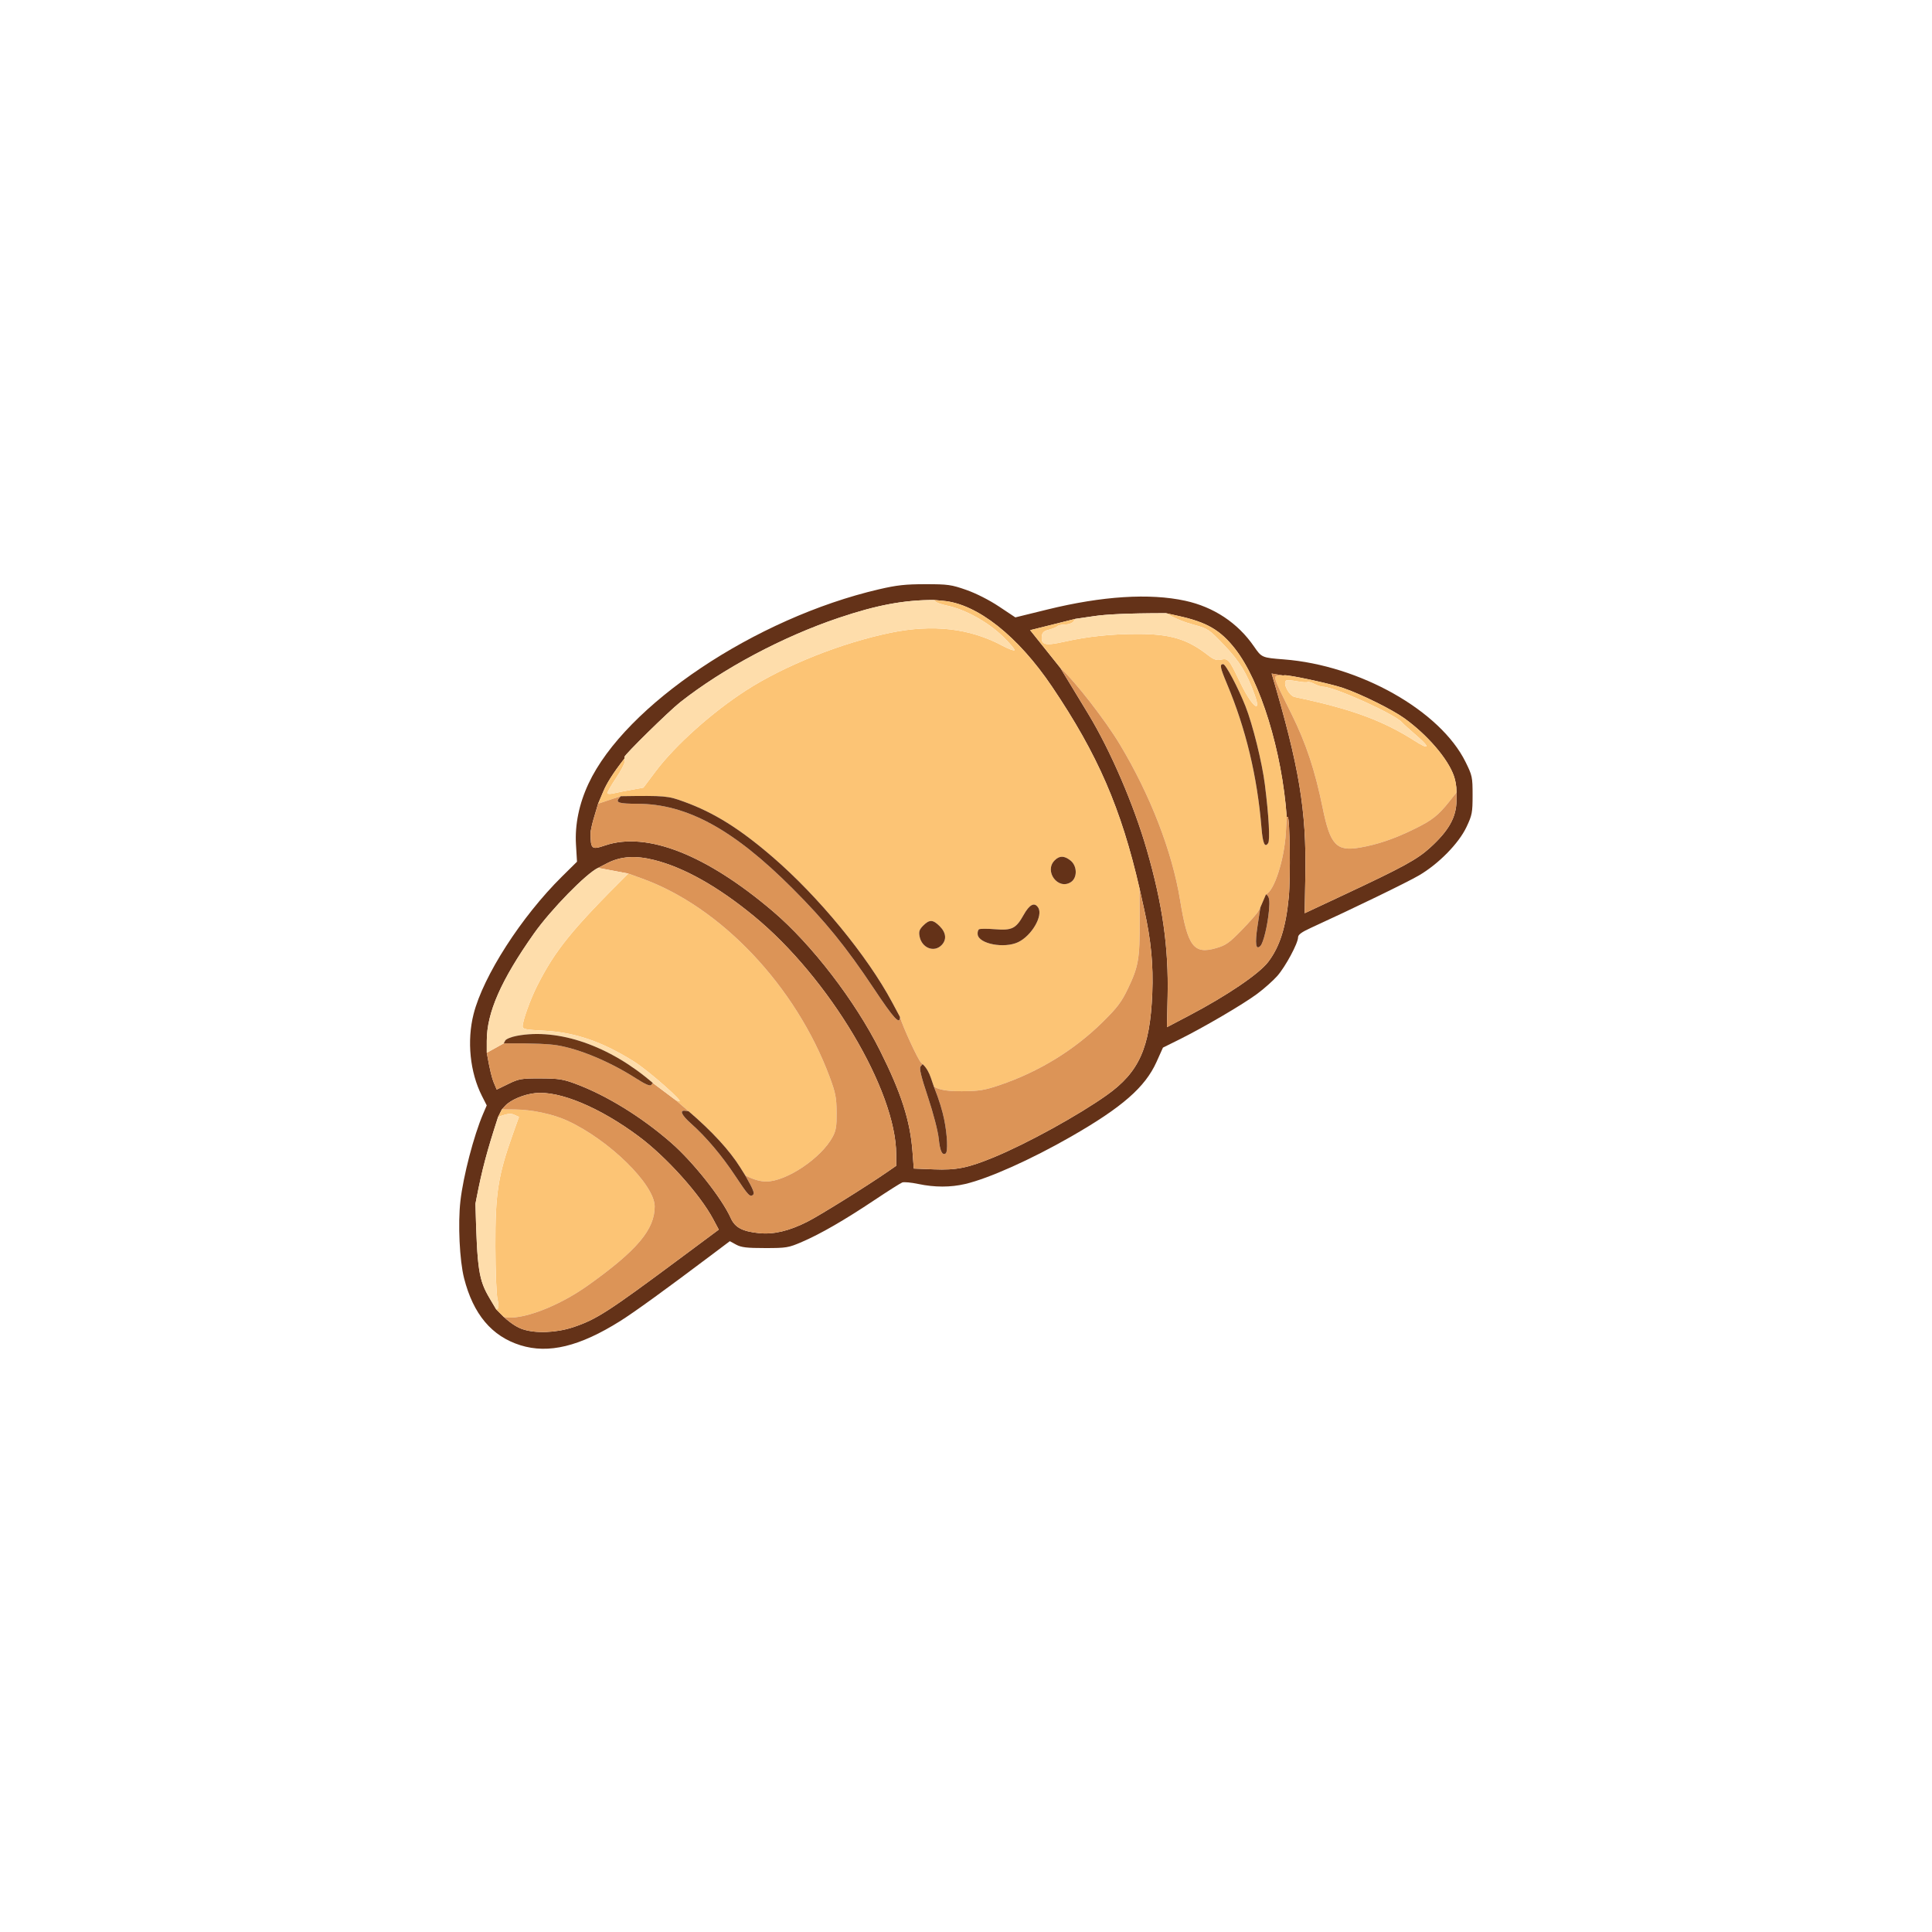
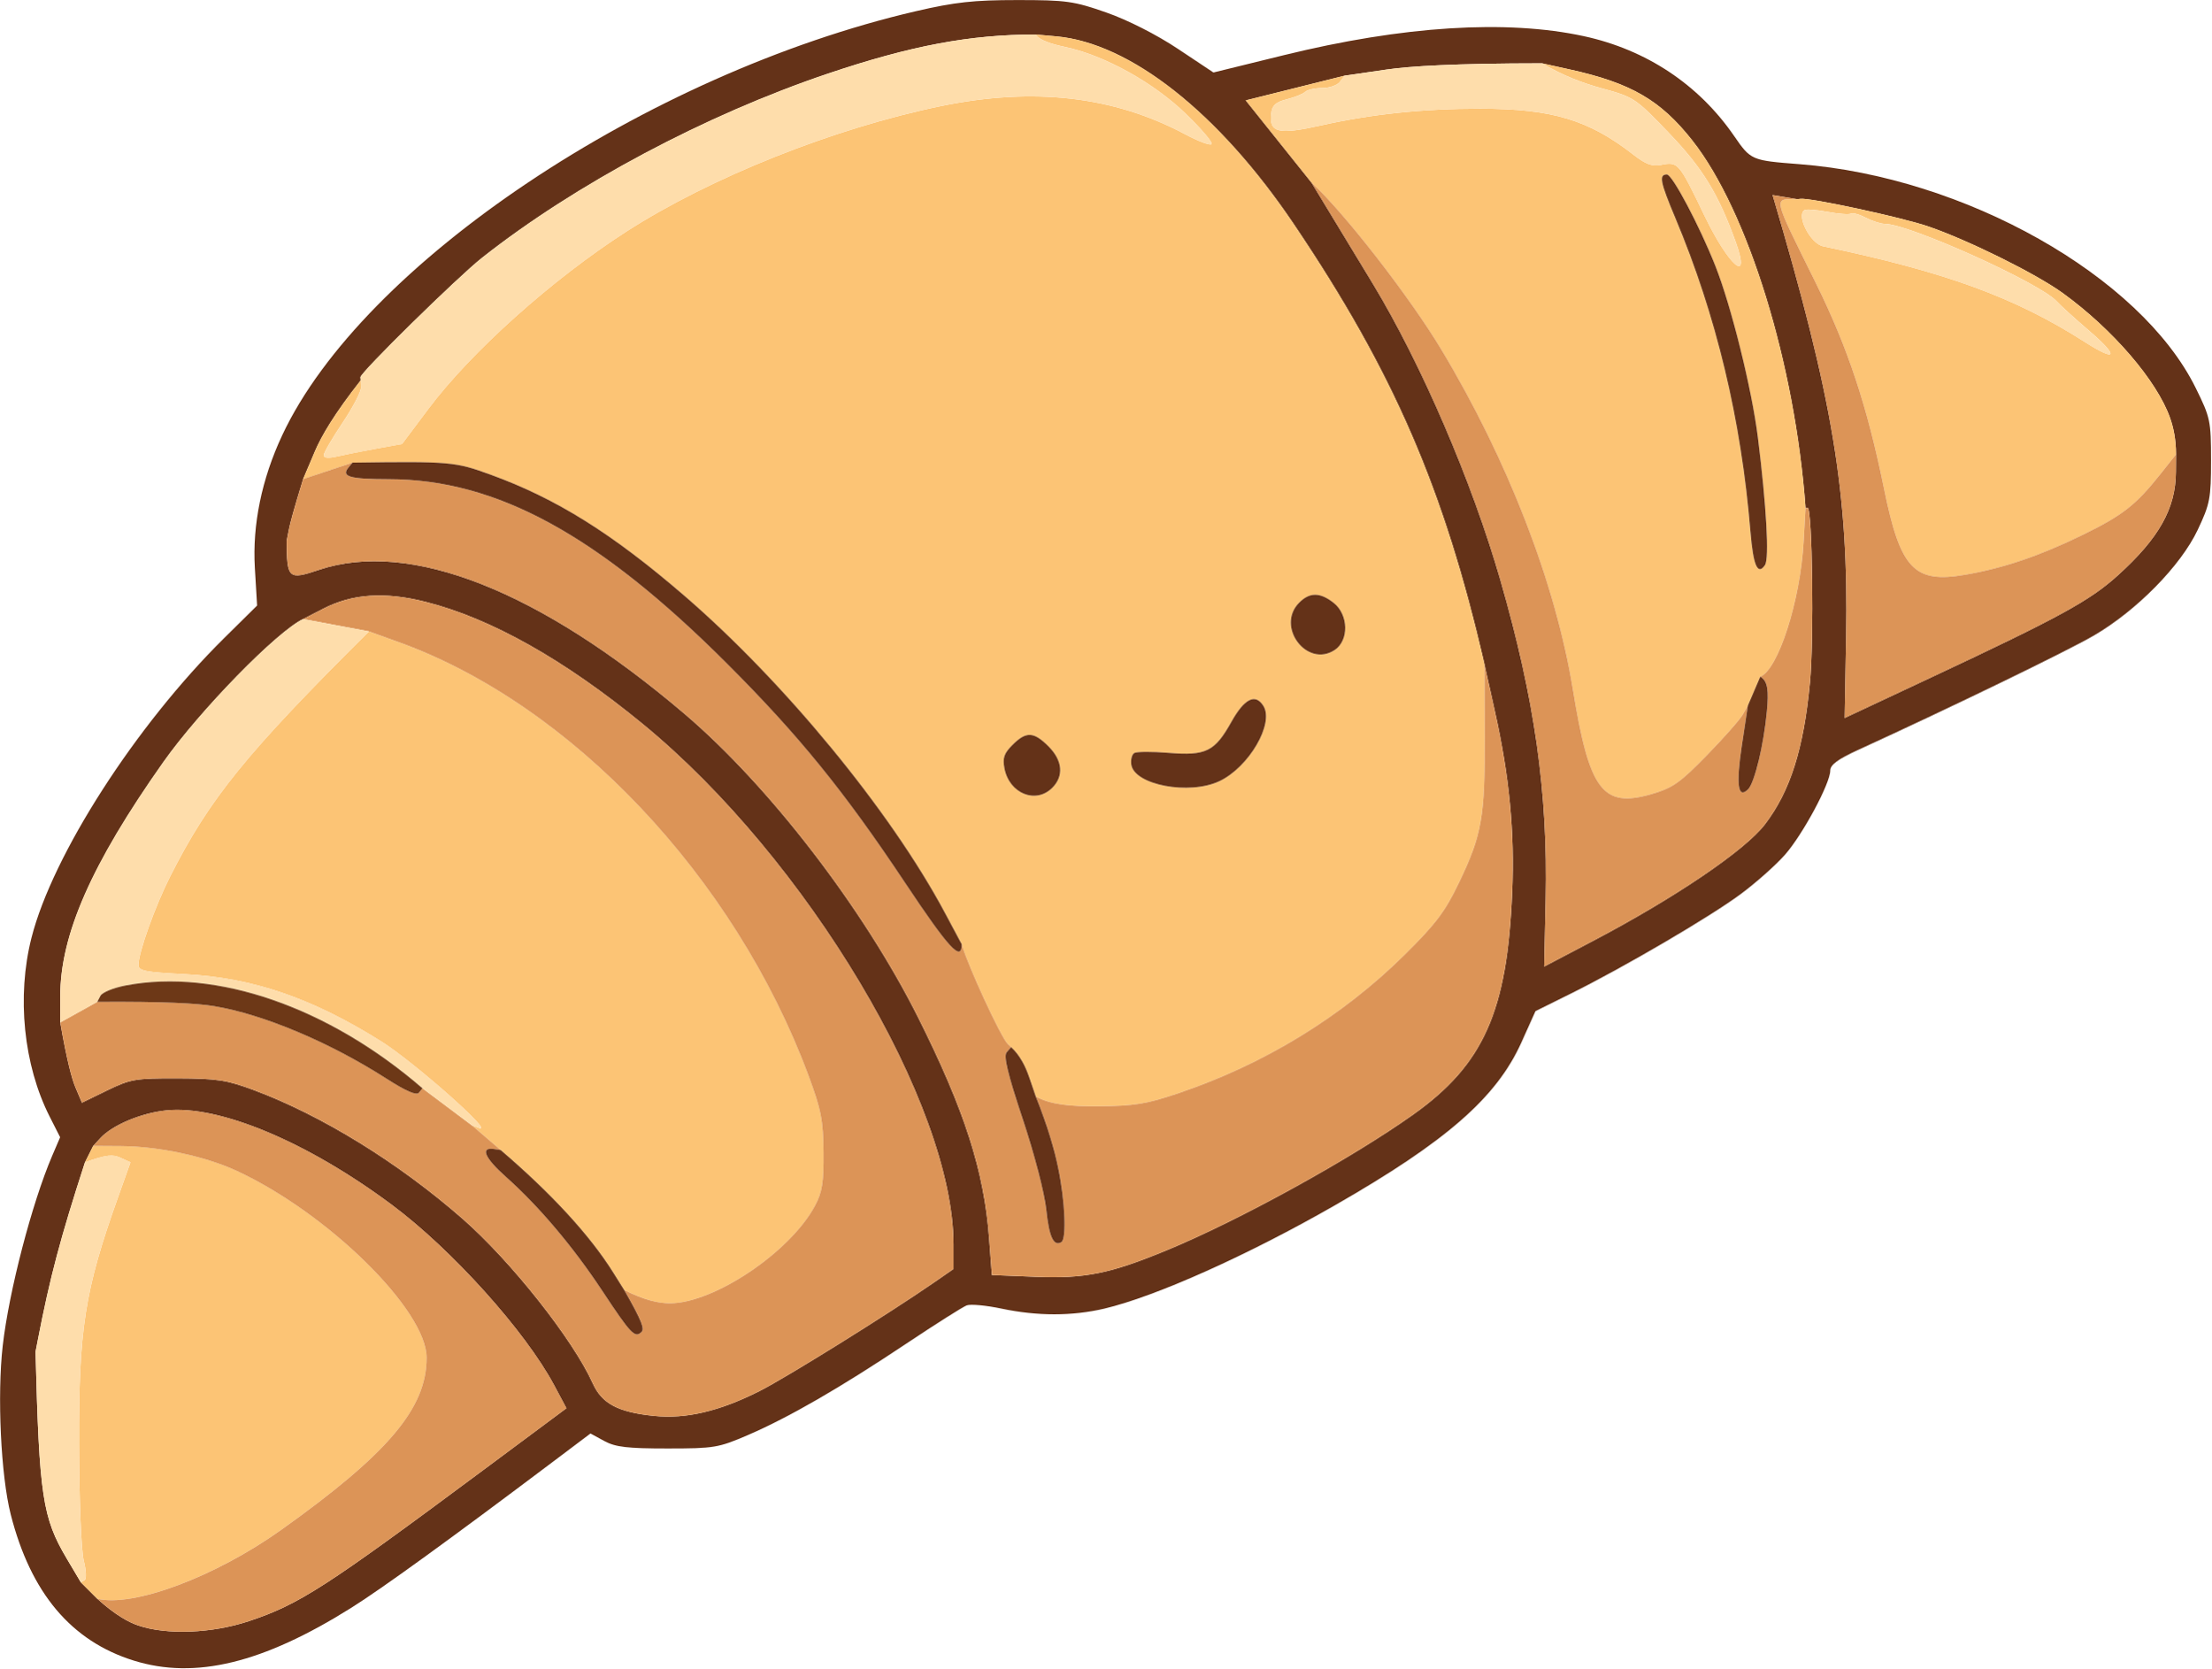
- <svg xmlns="http://www.w3.org/2000/svg" width="1024" height="1024" viewBox="0 0 1024 1024">
+ <svg xmlns="http://www.w3.org/2000/svg" viewBox="243.37 309.62 537.15 405.27">
  <path fill="#643218" d="M244.035 636.514c1.507-13.196 7.096-34.656 12.015-46.132l1.927-4.494-2.554-5.04c-6.335-12.502-8.026-29.162-4.406-43.41 5.12-20.149 25.339-51.598 46.823-72.827l7.983-7.888-.544-9.119c-.627-10.51 1.655-21.592 6.641-32.246 19.48-41.629 88.462-87.783 153.972-103.021 9.453-2.199 14.021-2.701 24.608-2.702 11.91-.001 13.727.253 21.666 3.034 5.173 1.812 12.157 5.357 17.327 8.797l8.66 5.763 17.113-4.208c28.941-7.115 54.079-8.705 72.897-4.611 15.16 3.298 27.874 11.738 36.459 24.203 4.086 5.932 4.203 5.983 15.878 6.884 40.197 3.104 82.835 27.171 96.262 54.335 3.568 7.219 3.738 8.019 3.738 17.615 0 9.268-.254 10.589-3.251 16.916-4.131 8.721-14.831 19.6-25.249 25.667-6.431 3.745-34.414 17.322-57.25 27.775-4.913 2.249-6.75 3.612-6.75 5.008 0 3.124-6.681 15.543-11.002 20.452-2.204 2.504-7.043 6.803-10.753 9.553-7.507 5.565-28.324 17.756-41.354 24.218l-8.497 4.214-3.413 7.586c-6.039 13.419-18.253 24.084-45.381 39.625-21.163 12.124-43.484 22.12-55.969 25.064-7.776 1.834-16.271 1.835-24.916.003-3.732-.791-7.557-1.148-8.5-.794s-7.565 4.548-14.715 9.319c-16.027 10.695-28.481 17.884-38.415 22.173-7.171 3.096-8.239 3.274-19.585 3.274-9.724 0-12.634-.346-15.342-1.823l-3.342-1.824-9.158 6.895c-25.037 18.849-41.462 30.743-48.921 35.426-21.494 13.494-37.98 17.497-52.882 12.84-15.201-4.75-25.011-16.41-29.883-35.514-2.391-9.378-3.315-28.917-1.937-40.986M263 694l4 4c4.263 3.859 7.493 5.658 9.928 6.489 6.953 2.372 17.916 1.945 26.896-1.047 12.234-4.076 18.447-8.081 56.911-36.675l20.235-15.043-2.999-5.612c-7.019-13.132-24.793-32.893-39.358-43.757-20.57-15.344-42.016-24.329-54.86-22.987-6.114.639-13.092 3.575-16.003 6.733L266 588l-2 4c-5.975 18.41-8.478 27.845-11.448 43.156L252 638c.903 35.053 1.7 40.331 7.587 50.25zm341-223c-9.814-42.653-22.114-71.039-46.365-107-18.164-26.936-39.667-43.923-57.661-45.55L495 318c-15.953 0-30.361 2.71-50.5 9.499-29.728 10.021-61.319 26.837-84 44.712-5.972 4.707-29.655 27.969-29.564 29.039l.064.75c-6.404 8.138-9.555 13.538-11.132 17.25L317 426c-2.253 7.321-3.152 10.696-3.453 12.223L313 441c.043 9.21.423 9.553 7.816 7.062 22.095-7.443 53.599 4.961 88.881 34.993 20.55 17.492 43.543 47.4 56.766 73.84 11.259 22.512 15.949 37.122 17.187 53.537l.673 8.932 10.588.423c12.076.483 18.106-.737 31.985-6.474 17.541-7.251 44.605-22.152 59.722-32.883 17.159-12.18 22.931-25.101 24.115-53.983.612-14.932-.644-28.049-4.233-44.197zm-34-143-24 6 16 20a28703 28703 0 0 1 14.865 24.5c11.793 19.467 24.064 47.975 30.992 72 8.348 28.949 11.571 51.663 11.003 77.536l-.36 16.393 11.682-6.135c20.103-10.558 37.176-22.132 41.99-28.464 6.131-8.064 9.357-18.223 10.903-34.33.998-10.398.584-42.5-.548-42.5H682c-2.517-34.913-13.972-72.095-27.498-89.252-7.734-9.811-14.892-13.962-29.752-17.253L618 325c-21.312.012-32.112.687-37.75 1.508zm202 92c0-3.68-.652-6.596-1.448-8.853-3.194-9.052-13.904-21.518-26.052-30.324-6.515-4.723-22.961-12.874-32.707-16.211-6.49-2.222-28.611-6.999-31.043-6.703L680 358l-6-1c14.649 49.427 18.49 72.497 17.859 107.265l-.359 19.766 21.114-9.898c31.155-14.605 38.456-18.6 45.275-24.771 10.006-9.055 14.029-16.227 14.084-25.112zM258 558c1.627 9.295 2.813 13.683 3.685 15.747l1.586 3.753 6.114-2.976c5.673-2.761 6.909-2.972 17.115-2.937 9.537.033 11.998.41 18.5 2.836 16.535 6.17 35.089 17.602 50.695 31.237 11.75 10.265 26.871 29.367 31.642 39.97 2.238 4.973 6.141 7.056 14.908 7.954 7.77.796 15.87-1.106 25.623-6.018 6.407-3.227 31.286-18.712 42.382-26.38l4.75-3.282v-5.994c0-33.972-35.632-93.667-75.431-126.369-19.03-15.637-36.9-25.698-52.769-29.711-9.977-2.523-17.824-1.997-24.945 1.67L317 460c-6.312 2.967-25.108 22.213-34 34.813-17.453 24.732-25 41.907-25 56.897z" />
  <path fill="#fcc475" d="m329 422-12 4 2.868-6.75c1.577-3.712 4.728-9.112 11.132-17.25l.048 1.796c.026.988-1.999 4.848-4.5 8.578S322 419.627 322 420.203c0 .67 1.17.774 3.25.288 1.788-.418 6.068-1.269 9.512-1.892l6.263-1.133 6.409-8.54c10.403-13.861 30.042-31.451 48.066-43.049 20.504-13.194 50.447-25.132 76.5-30.501 22.497-4.636 41.931-2.394 59.253 6.839 3.18 1.695 6.08 2.786 6.444 2.422s-2.414-3.647-6.172-7.295c-7.89-7.66-19.831-14.285-29.416-16.319-3.392-.72-6.379-1.694-7.109-3.023l4.974.45c17.994 1.627 39.497 18.614 57.661 45.55 24.251 35.961 36.551 64.347 46.365 107l.063 17.25c.072 19.913-.663 24.127-6.236 35.75-3.386 7.062-5.619 10.028-13.201 17.53-15.207 15.048-34.065 26.6-54.936 33.654-7.856 2.655-10.714 3.118-19.69 3.187-6.548.05-11.347-.381-15-2.371l-1.626-4.75c-.894-2.612-2.245-5.312-4.374-7.25l-.793-.75c-1.654-1.564-9.705-18.984-11.207-24.25l-4.142-7.75c-13.154-24.613-39.014-56.049-63.358-77.019-17.506-15.08-31.056-23.534-47-29.325-8.496-3.086-9.686-3.258-33.5-2.906m160.343 68.566c-2.07 2.07-2.448 3.182-1.952 5.75 1.176 6.09 7.608 8.685 11.609 4.684 2.859-2.859 2.513-6.641-.923-10.077-3.592-3.592-5.424-3.667-8.734-.357m29.575 1.984c-.568.351-.894 1.608-.725 2.794.709 4.976 14.127 7.496 21.439 4.026 7.158-3.397 13.344-14.014 10.651-18.283-1.956-3.101-4.608-1.771-7.774 3.897-4.033 7.22-6.155 8.265-15.283 7.521-4.001-.326-7.74-.306-8.308.045M559 456c-5.774 5.774 1.833 15.961 8.606 11.523 3.513-2.302 3.381-8.601-.241-11.45-3.313-2.606-5.81-2.628-8.365-.073M358 583l1.75.642c3.931 1.443-15.87-16.076-23.762-21.024-16.842-10.559-31.251-15.49-47.738-16.337-9.657-.496-11.25-.816-11.25-2.264 0-2.971 4.059-14.3 7.702-21.499C294.283 503.585 303.153 492.655 333 463l7.25 2.614c41.86 15.092 81.584 57.1 99.491 105.209 3.107 8.347 3.612 10.914 3.68 18.677.065 7.421-.302 9.711-2.09 13.051-6.027 11.257-24.518 23.68-35.249 23.68-2.604 0-6.163-.727-11.082-3.231l-2.661-4.25c-5.667-9.049-14.954-19.156-27.339-29.75z" />
  <path fill="#fcc475" d="m546 334 24-6-1.122 1.5c-.617.825-2.552 1.5-4.3 1.5s-3.606.415-4.128.922-2.525 1.32-4.45 1.807c-2.705.685-3.569 1.46-3.801 3.414-.56 4.713 1.698 5.269 12.013 2.955 12.372-2.775 24.826-4.083 38.788-4.075 17.444.01 26.34 2.694 37.291 11.249 2.847 2.224 4.478 2.824 6.547 2.41 4.216-.843 4.368-.667 10.615 12.318 5.898 12.261 11.354 16.914 7.621 6.5-4.208-11.74-8.059-18.028-16.303-26.62-8.089-8.431-8.446-8.668-16.271-10.812-4.4-1.206-9.463-3.065-14.5-6.068l6.75 1.495c14.86 3.291 22.018 7.442 29.752 17.253C668.028 360.905 679.483 398.087 682 433l-.463 8.25c-.805 14.335-6.183 31.052-10.537 32.75l-3 7-1.243 2.202c-.684 1.211-4.621 5.668-8.75 9.904-6.522 6.692-8.286 7.928-13.447 9.424-11.858 3.437-15.077-.852-19.079-25.421-4.197-25.763-15.776-55.684-31.972-82.616C585.78 381.64 569.742 361.03 562 354zm102.317 18c-1.984 0-1.636 1.803 2.034 10.53 9.962 23.693 16.037 49.054 18.264 76.251.674 8.23 1.765 10.734 3.531 8.097 1.069-1.596.359-14.329-1.73-31.033-1.463-11.7-6.45-31.829-10.296-41.557-3.881-9.816-10.486-22.288-11.803-22.288" />
  <path fill="#dc9457" d="m317 426 12-4-.96 1.16c-1.859 2.246.172 2.84 9.769 2.855 26.196.042 50.907 13.532 82.26 44.906 17.395 17.406 28.351 30.893 43.117 53.079C473.851 540.023 477 543.443 477 539c1.502 5.266 9.553 22.686 11.207 24.25l.793.75-1.079 1.25c-.792.917.251 5.243 3.915 16.25 2.842 8.539 5.302 18.015 5.711 22 .675 6.58 1.807 9.017 3.655 7.875 1.305-.806.91-9.917-.786-18.127-.871-4.217-2.446-9.823-5.416-17.248 3.653 1.99 8.452 2.421 15 2.371 8.976-.069 11.834-.532 19.69-3.187 20.871-7.054 39.729-18.606 54.936-33.654 7.582-7.502 9.815-10.468 13.201-17.53 5.573-11.623 6.308-15.837 6.236-35.75L604 471l2.5 11.25c3.589 16.148 4.845 29.265 4.233 44.197-1.184 28.882-6.956 41.803-24.115 53.983-15.117 10.731-42.181 25.632-59.722 32.883-13.879 5.737-19.909 6.957-31.985 6.474l-10.588-.423-.673-8.932c-1.238-16.415-5.928-31.025-17.187-53.537-13.223-26.44-36.216-56.348-56.766-73.84-35.282-30.032-66.786-42.436-88.881-34.993-7.393 2.491-7.773 2.148-7.816-7.062l.547-2.777c.301-1.527 1.2-4.902 3.453-12.223" />
  <path fill="#dc9457" d="M267 553c16.429-.114 24.416.385 28.349 1.035 11.94 1.974 28.048 8.746 41.854 17.595 4.762 3.052 7.332 4.17 7.923 3.444L346 574l12 9 7 6-1.642-.25c-3.397-.517-2.264 2.147 2.852 6.705 8.051 7.172 16.365 17.006 23.481 27.773 6.944 10.507 7.937 11.544 9.523 9.958.719-.719.23-2.448-4.214-10.186 4.919 2.504 8.478 3.231 11.082 3.231 10.731 0 29.222-12.423 35.249-23.68 1.788-3.34 2.155-5.63 2.09-13.051-.068-7.763-.573-10.33-3.68-18.677-17.907-48.109-57.631-90.117-99.491-105.209L333 463l-16-3 4.855-2.5c7.121-3.667 14.968-4.193 24.945-1.67 15.869 4.013 33.739 14.074 52.769 29.711C439.368 518.243 475 577.938 475 611.91v5.994l-4.75 3.282c-11.096 7.668-35.975 23.153-42.382 26.38-9.753 4.912-17.853 6.814-25.623 6.018-8.767-.898-12.67-2.981-14.908-7.954-4.771-10.603-19.892-29.705-31.642-39.97-15.606-13.635-34.16-25.067-50.695-31.237-6.502-2.426-8.963-2.803-18.5-2.836-10.206-.035-11.442.176-17.115 2.937l-6.114 2.976-1.586-3.753c-.872-2.064-2.058-6.452-3.685-15.747z" />
  <path fill="#fcc475" d="m263 694 .895-.494c.515-.285.439-2.299-.182-4.75-.611-2.412-1.107-14.654-1.145-28.256-.079-28.054 1.374-37.318 9.372-59.757l3.122-8.758-2.446-1.114c-1.8-.82-3.26-.818-8.616 1.129l2-4 6.744.042c9.134.057 20.441 2.47 28.063 5.992C322.977 604.277 347 627.898 347 639.453c0 12.25-9.333 23.293-35.364 41.845C295.661 692.683 275.762 700.129 267 698zM772 420l-3.75 4.724c-5.981 7.535-9.175 10.045-18.75 14.735-10.517 5.151-19.35 8.158-28.722 9.777-12.421 2.146-15.739-1.376-19.72-20.937-4.069-19.993-8.762-34.159-16.522-49.863C673.814 356.737 674.094 358 680 358l.75-.091c2.432-.296 24.553 4.481 31.043 6.703 9.746 3.337 26.192 11.488 32.707 16.211 12.148 8.806 22.858 21.272 26.052 30.324.796 2.257 1.448 5.173 1.448 8.853m-90.234-59.356c-2.095 1.295 1.412 8.147 4.502 8.794 29.776 6.235 46.561 12.372 63.58 23.246 7.822 4.998 8.368 3.558 1.035-2.726-3.503-3.002-7.047-6.218-7.876-7.147-3.929-4.403-35.836-18.797-41.713-18.817-.987-.003-3.078-.676-4.648-1.495s-3.207-1.27-3.639-1.003-2.966.078-5.63-.42c-2.665-.498-5.19-.692-5.611-.432" />
  <path fill="#dc9457" d="M267 698c8.762 2.129 28.661-5.317 44.636-16.702C337.667 662.746 347 651.703 347 639.453c0-11.555-24.023-35.176-46.193-45.419-7.622-3.522-18.929-5.935-28.063-5.992L266 588l1.75-1.899c2.911-3.158 9.889-6.094 16.003-6.733 12.844-1.342 34.29 7.643 54.86 22.987 14.565 10.864 32.339 30.625 39.358 43.757l2.999 5.612-20.235 15.043c-38.464 28.594-44.677 32.599-56.911 36.675-8.98 2.992-19.943 3.419-26.896 1.047-2.435-.831-5.665-2.63-9.928-6.489M562 354c7.742 7.03 23.78 27.64 31.509 40.493 16.196 26.932 27.775 56.853 31.972 82.616 4.002 24.569 7.221 28.858 19.079 25.421 5.161-1.496 6.925-2.732 13.447-9.424 4.129-4.236 8.066-8.693 8.75-9.904L668 481l-1.471 9.729c-1.452 9.605-.952 13.094 1.522 10.62 1.576-1.576 3.822-10.931 4.553-18.962.441-4.849.289-7.316-1.604-8.387 4.354-1.698 9.732-18.415 10.537-32.75L682 433h.527c1.132 0 1.546 32.102.548 42.5-1.546 16.107-4.772 26.266-10.903 34.33-4.814 6.332-21.887 17.906-41.99 28.464l-11.682 6.135.36-16.393c.568-25.873-2.655-48.587-11.003-77.536-6.928-24.025-19.199-52.533-30.992-72-2.999-4.95-7.57-12.487-14.865-24.5" />
  <path fill="#feddab" d="M495 318c.73 1.329 3.717 2.303 7.109 3.023 9.585 2.034 21.526 8.659 29.416 16.319 3.758 3.648 6.536 6.931 6.172 7.295s-3.264-.727-6.444-2.422c-17.322-9.233-36.756-11.475-59.253-6.839-26.053 5.369-55.996 17.307-76.5 30.501-18.024 11.598-37.663 29.188-48.066 43.049l-6.409 8.54-6.263 1.133c-3.444.623-7.724 1.474-9.512 1.892-2.08.486-3.25.382-3.25-.288 0-.576 2.047-4.099 4.548-7.829s4.526-7.59 4.5-8.578L331 402l-.064-.75c-.091-1.07 23.592-24.332 29.564-29.039 22.681-17.875 54.272-34.691 84-44.712C464.639 320.71 479.047 318 495 318" />
  <path fill="#dc9457" d="M680 358c-5.906 0-6.186-1.263 4.536 20.436 7.76 15.704 12.453 29.87 16.522 49.863 3.981 19.561 7.299 23.083 19.72 20.937 9.372-1.619 18.205-4.626 28.722-9.777 9.575-4.69 12.769-7.2 18.75-14.735L772 420l-.027 4.25c-.055 8.885-4.078 16.057-14.084 25.112-6.819 6.171-14.12 10.166-45.275 24.771l-21.114 9.898.359-19.766c.631-34.768-3.21-57.838-17.859-107.265z" />
  <path fill="#feddab" d="M346 574c-22.822-19.733-50.036-29.165-72.083-24.984-2.946.559-5.706 1.684-6.136 2.5L267 553l-9 5v-6.29c0-14.99 7.547-32.165 25-56.897 8.892-12.6 27.688-31.846 34-34.813l16 3c-29.847 29.655-38.717 40.585-48.298 59.518-3.643 7.199-7.702 18.528-7.702 21.499 0 1.448 1.593 1.768 11.25 2.264 16.487.847 30.896 5.778 47.738 16.337 7.892 4.948 27.693 22.467 23.762 21.024L358 583zM618 325c5.037 3.003 10.1 4.862 14.5 6.068 7.825 2.144 8.182 2.381 16.271 10.812 8.244 8.592 12.095 14.88 16.303 26.62 3.733 10.414-1.723 5.761-7.621-6.5-6.247-12.985-6.399-13.161-10.615-12.318-2.069.414-3.7-.186-6.547-2.41-10.951-8.555-19.847-11.239-37.291-11.249-13.962-.008-26.416 1.3-38.788 4.075-10.315 2.314-12.573 1.758-12.013-2.955.232-1.954 1.096-2.729 3.801-3.414 1.925-.487 3.927-1.3 4.45-1.807.522-.507 2.38-.922 4.128-.922s3.683-.675 4.3-1.5L570 328l10.25-1.492c5.638-.821 16.438-1.496 37.75-1.508" />
  <path fill="#643218" d="M329 422c23.814-.352 25.004-.18 33.5 2.906 15.944 5.791 29.494 14.245 47 29.325 24.344 20.97 50.204 52.406 63.358 77.019L477 539c0 4.443-3.149 1.023-13.814-15-14.766-22.186-25.722-35.673-43.117-53.079-31.353-31.374-56.064-44.864-82.26-44.906-9.597-.015-11.628-.609-9.769-2.855z" />
  <path fill="#feddab" d="M264 592c5.356-1.947 6.816-1.949 8.616-1.129l2.446 1.114-3.122 8.758c-7.998 22.439-9.451 31.703-9.372 59.757.038 13.602.534 25.844 1.145 28.256.621 2.451.697 4.465.182 4.75L263 694l-3.413-5.75c-5.887-9.919-6.684-15.197-7.587-50.25l.552-2.844c2.97-15.311 5.473-24.746 11.448-43.156M681.766 360.644c.421-.26 2.946-.066 5.611.432s5.198.687 5.63.42 2.069.184 3.639 1.003 3.661 1.492 4.648 1.495c5.877.02 37.784 14.414 41.713 18.817.829.929 4.373 4.145 7.876 7.147 7.333 6.284 6.787 7.724-1.035 2.726-17.019-10.874-33.804-17.011-63.58-23.246-3.09-.647-6.597-7.499-4.502-8.794" />
  <path fill="#643218" d="M648.317 352c1.317 0 7.922 12.472 11.803 22.288 3.846 9.728 8.833 29.857 10.296 41.557 2.089 16.704 2.799 29.437 1.73 31.033-1.766 2.637-2.857.133-3.531-8.097-2.227-27.197-8.302-52.558-18.264-76.251-3.67-8.727-4.018-10.53-2.034-10.53M518.918 492.55c.568-.351 4.307-.371 8.308-.045 9.128.744 11.25-.301 15.283-7.521 3.166-5.668 5.818-6.998 7.774-3.897 2.693 4.269-3.493 14.886-10.651 18.283-7.312 3.47-20.73.95-21.439-4.026-.169-1.186.157-2.443.725-2.794M365 589c12.385 10.594 21.672 20.701 27.339 29.75L395 623c4.444 7.738 4.933 9.467 4.214 10.186-1.586 1.586-2.579.549-9.523-9.958-7.116-10.767-15.43-20.601-23.481-27.773-5.116-4.558-6.249-7.222-2.852-6.705zM489 564c2.129 1.938 3.48 4.638 4.374 7.25L495 576c2.97 7.425 4.545 13.031 5.416 17.248 1.696 8.21 2.091 17.321.786 18.127-1.848 1.142-2.98-1.295-3.655-7.875-.409-3.985-2.869-13.461-5.711-22-3.664-11.007-4.707-15.333-3.915-16.25zM489.343 490.566c3.31-3.31 5.142-3.235 8.734.357 3.436 3.436 3.782 7.218.923 10.077-4.001 4.001-10.433 1.406-11.609-4.684-.496-2.568-.118-3.68 1.952-5.75M668 481l3-7c1.893 1.071 2.045 3.538 1.604 8.387-.731 8.031-2.977 17.386-4.553 18.962-2.474 2.474-2.974-1.015-1.522-10.62zM559 456c2.555-2.555 5.052-2.533 8.365.073 3.622 2.849 3.754 9.148.241 11.45-6.773 4.438-14.38-5.749-8.606-11.523" />
  <path fill="#6d3817" d="m346 574-.874 1.074c-.591.726-3.161-.392-7.923-3.444-13.806-8.849-29.914-15.621-41.854-17.595-3.933-.65-11.92-1.149-28.349-1.035l.781-1.484c.43-.816 3.19-1.941 6.136-2.5 22.047-4.181 49.261 5.251 72.083 24.984" />
</svg>
